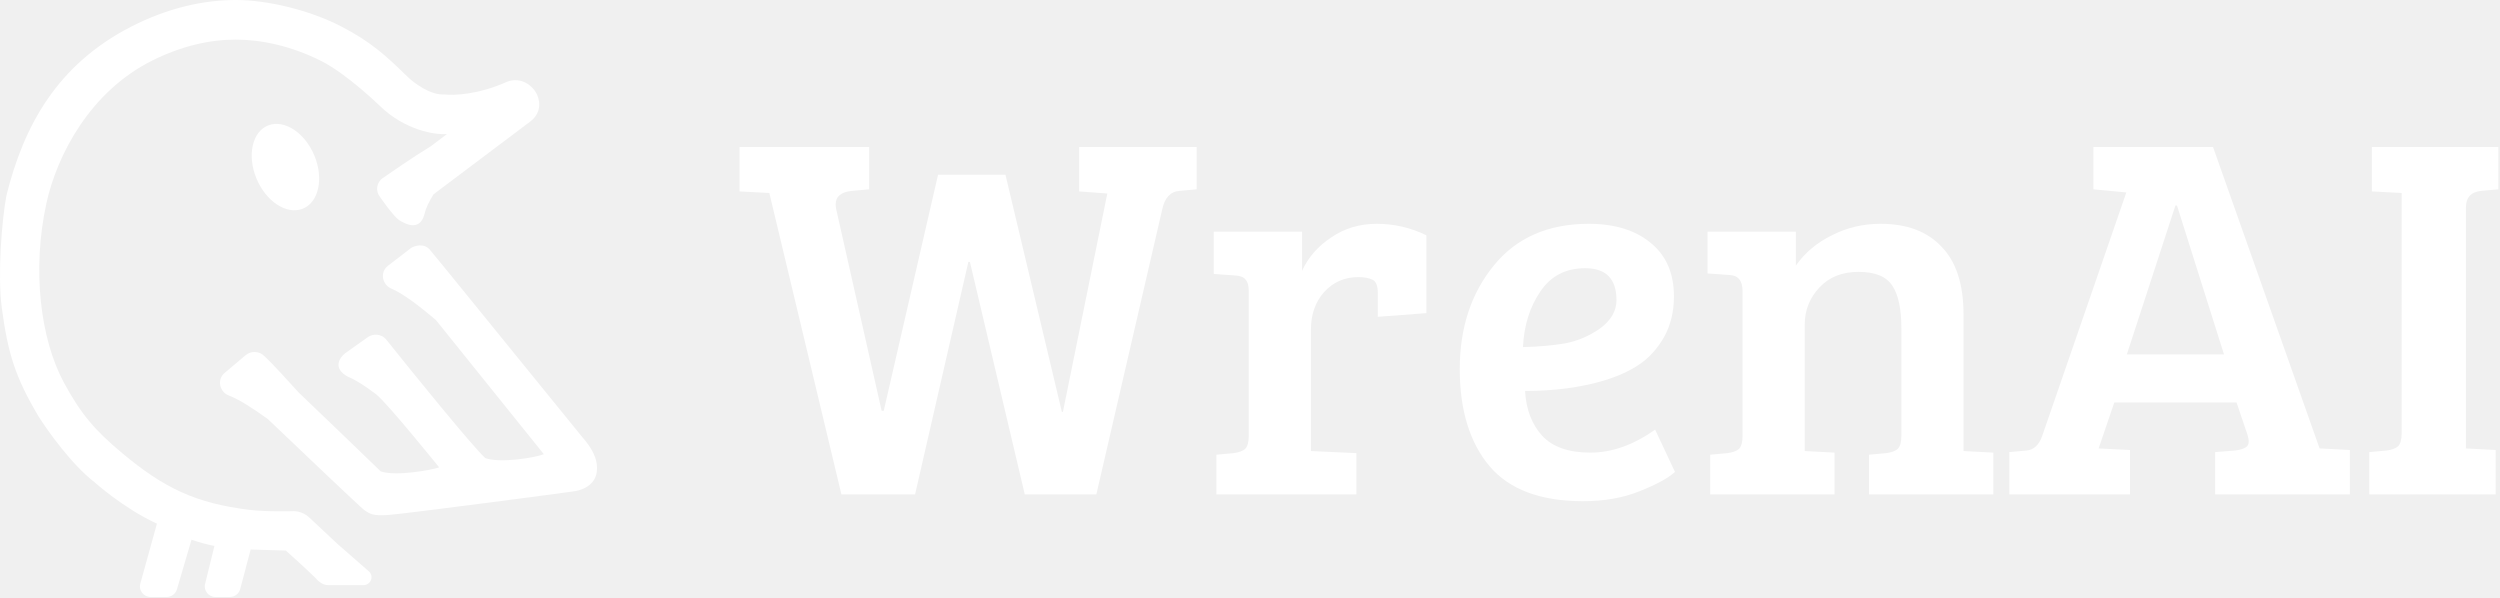
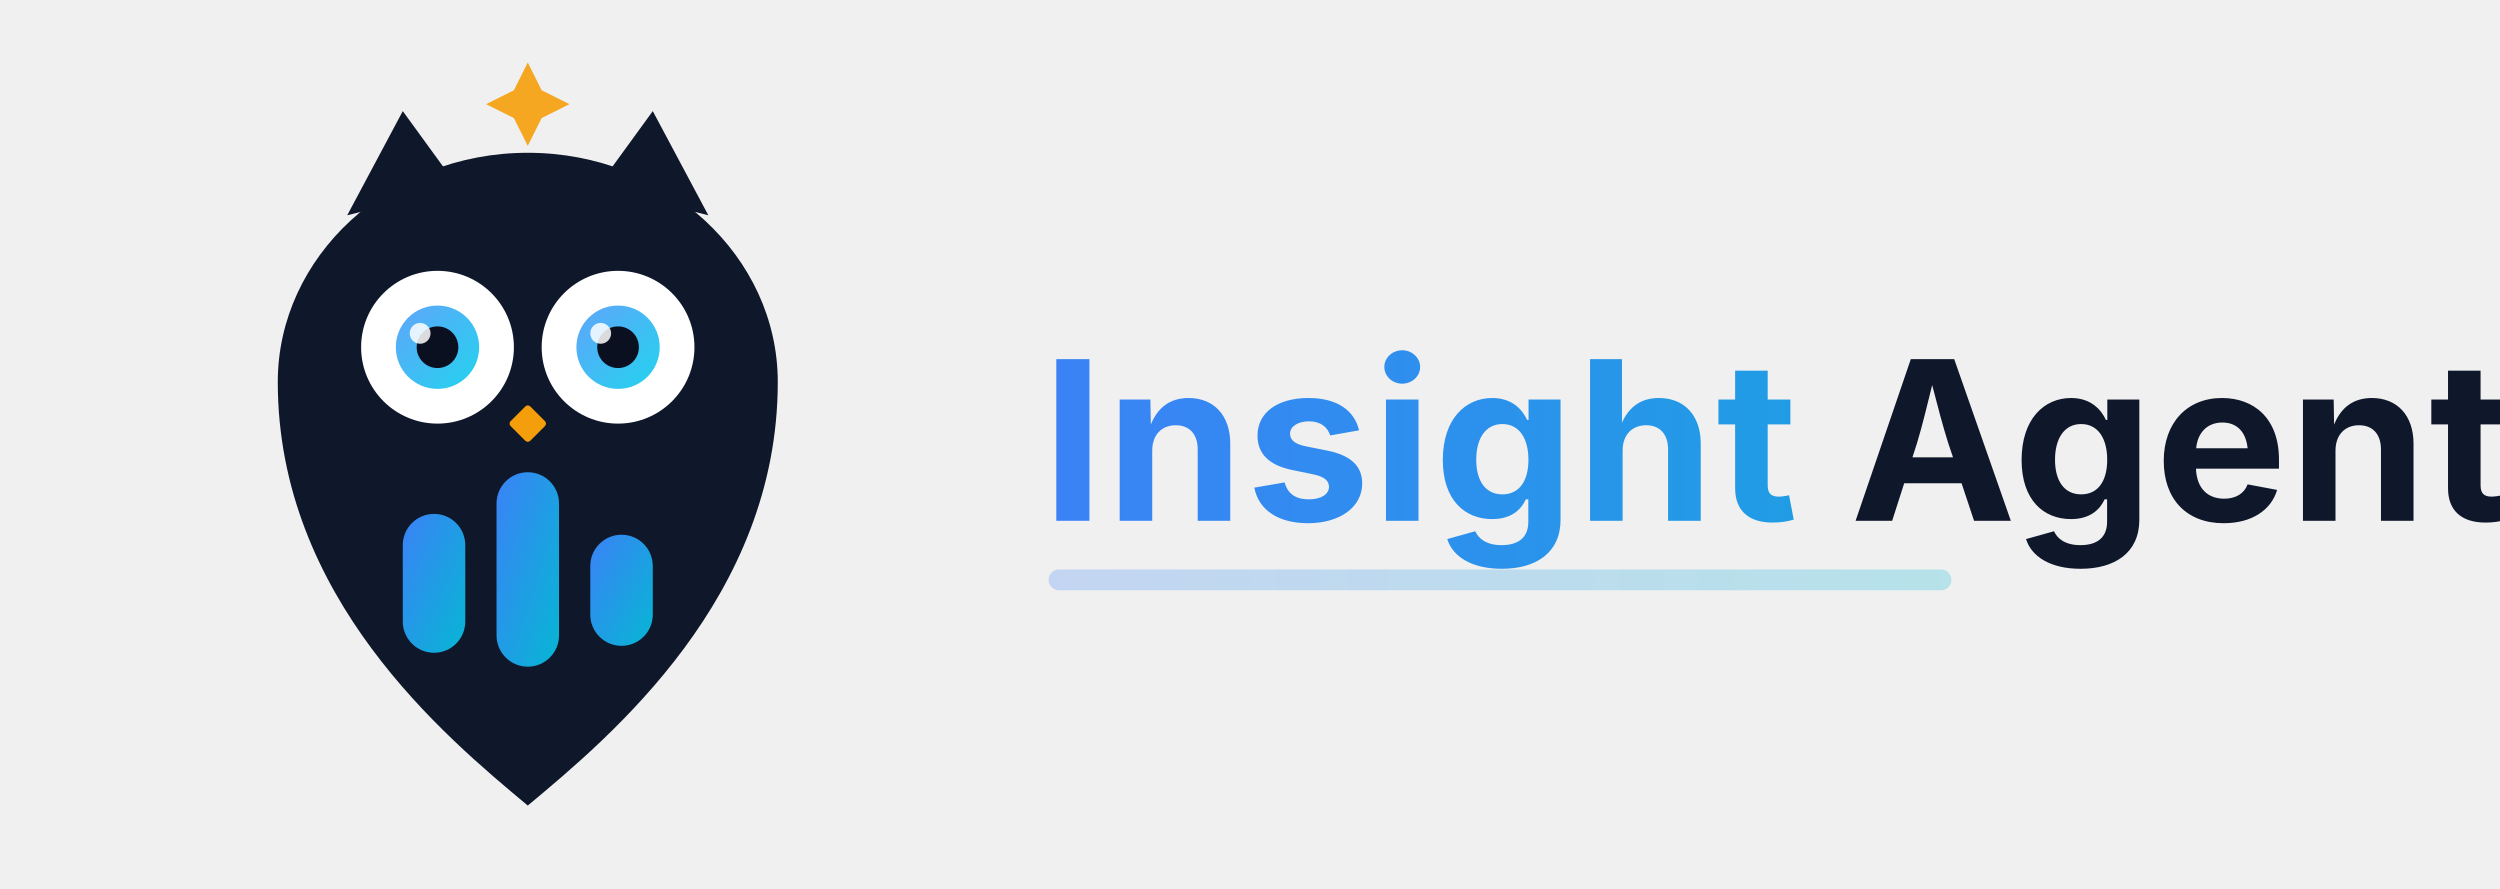
- <svg xmlns="http://www.w3.org/2000/svg" width="268" height="64" viewBox="0 0 268 64" fill="none">
-   <path d="M16.337 6.483C19.55 4.888 22.551 4.247 25.275 4.247C27.939 4.247 31.167 4.889 34.457 6.549C37.208 7.938 40.697 11.33 40.697 11.33C43.434 13.993 46.652 14.468 47.918 14.372L46.191 15.672C44.291 16.83 41.787 18.563 41.032 19.09C40.347 19.566 40.227 20.497 40.746 21.125C40.746 21.125 42.166 23.189 42.788 23.595C43.41 24 45.025 24.872 45.509 22.929C45.645 22.32 45.996 21.603 46.473 20.831L56.826 13.041C58.241 11.976 57.82 10.491 57.432 9.882C57.087 9.294 55.977 8.19 54.383 8.751C51.3 10.152 48.611 10.25 47.652 10.124C46.138 10.229 44.363 8.889 43.664 8.205C41.439 6.034 39.803 4.488 36.497 2.794C33.162 1.084 28.687 0 25.275 0C21.925 0 18.066 0.802 14.057 2.86C6.153 6.916 2.55 13.441 0.683 20.986C0.193 23.595 -0.275 29.5 0.193 33C0.842 37.853 1.617 40.406 4.134 44.643C5.124 46.213 7.706 49.817 10.106 51.672C10.106 51.672 13.25 54.5 16.823 56.137L15.039 62.573C14.839 63.293 15.397 64 16.165 64H17.845C18.365 64 18.823 63.665 18.966 63.179L20.531 57.857C21.38 58.155 22.21 58.371 22.987 58.526L21.983 62.604C21.807 63.316 22.363 64 23.117 64H24.62C25.153 64 25.617 63.65 25.75 63.149L26.869 58.909L30.638 59.02C30.638 59.02 32.608 60.769 33.812 61.947C34.008 62.207 34.551 62.726 35.155 62.726H38.951C39.752 62.726 40.131 61.766 39.536 61.245L36.152 58.287L33.148 55.471C32.705 55.055 32.118 54.814 31.502 54.796C31.502 54.796 28.586 54.884 26.739 54.657C20.934 53.945 17.555 52.298 13.106 48.583C10.168 46.13 8.693 44.403 6.879 41.068C4.309 36.343 3.419 28.869 4.981 21.764C6.093 16.704 9.611 9.822 16.337 6.483Z" fill="white" />
-   <path d="M33.712 16.704C34.726 19.172 34.155 21.714 32.436 22.381C30.716 23.047 28.5 21.587 27.485 19.118C26.471 16.649 27.042 14.107 28.761 13.441C30.481 12.774 32.697 14.235 33.712 16.704Z" fill="white" />
-   <path d="M62.4 46.831C63.354 47.928 64.128 49.112 63.982 50.528C63.837 51.944 62.525 52.51 61.651 52.651C60.776 52.793 43.579 55.058 41.684 55.2C40.008 55.325 39.701 55.117 39.046 54.676C38.751 54.485 32.034 48.095 28.712 44.924C27.072 43.738 25.587 42.796 24.54 42.403C23.576 42.041 23.191 40.731 24.089 39.971L26.324 38.081C26.912 37.584 27.814 37.615 28.357 38.193C28.991 38.746 31.075 41.026 32.038 42.096C35.083 45.011 38.794 48.57 40.81 50.528C42.413 51.094 46.251 50.386 47.077 50.103C47.077 50.103 41.453 43.123 40.303 42.254C39.152 41.384 38.118 40.714 37.313 40.392C35.631 39.506 36.393 38.35 36.983 37.882L39.415 36.152C40.005 35.732 40.844 35.793 41.355 36.343C44.38 40.128 50.749 47.98 52.032 49.112C53.635 49.679 57.376 49.065 58.298 48.688L46.719 34.296C44.861 32.722 43.142 31.434 41.958 30.941C41.016 30.549 40.651 29.214 41.605 28.479L44.067 26.583C44.484 26.33 45.477 26.022 46.115 26.813L47.805 28.869L62.4 46.831Z" fill="white" />
-   <path d="M126.432 20.464L128.28 20.296V15.76H115.68V20.52L118.704 20.744L113.944 44.152H113.832L107.784 18.728H100.56L94.736 44.04H94.512L89.64 22.424C89.603 22.237 89.584 22.069 89.584 21.92C89.584 21.061 90.163 20.576 91.32 20.464L93.168 20.296V15.76H79.28V20.52L82.472 20.688L90.2 53H98.096L103.808 28.08H103.976L109.856 53H117.528L124.584 22.48C124.845 21.211 125.461 20.539 126.432 20.464Z" fill="white" />
-   <path fill-rule="evenodd" clip-rule="evenodd" d="M227.941 20.632L218.925 46.728C218.589 47.699 218.029 48.221 217.245 48.296L215.397 48.464V53H228.333V48.24L224.973 48.072L226.653 43.144H239.757L240.933 46.616C241.12 47.213 241.101 47.624 240.877 47.848C240.653 48.072 240.224 48.221 239.589 48.296L237.461 48.464V53H251.909V48.24L248.717 48.072H248.661L237.237 15.76H224.413V20.296L227.941 20.632ZM227.997 37.992L233.205 22.032H233.373L238.413 37.992H227.997Z" fill="white" />
-   <path d="M257.459 46.448V20.688L254.267 20.52V15.76H267.819V20.296L265.971 20.464C264.889 20.576 264.347 21.173 264.347 22.256V48.072L267.539 48.24V53H253.987V48.464L255.835 48.296C256.395 48.221 256.806 48.072 257.067 47.848C257.329 47.587 257.459 47.12 257.459 46.448Z" fill="white" />
-   <path d="M183.051 29.312V24.832H192.515V28.472C193.486 27.091 194.774 26.008 196.379 25.224C197.984 24.403 199.72 23.992 201.587 23.992C204.424 23.992 206.608 24.813 208.139 26.456C209.707 28.061 210.491 30.488 210.491 33.736V48.352L213.683 48.52V53H200.355V48.744L202.203 48.576C202.763 48.501 203.174 48.352 203.435 48.128C203.696 47.867 203.827 47.4 203.827 46.728V35.192C203.827 33.139 203.51 31.627 202.875 30.656C202.24 29.648 201.027 29.144 199.235 29.144C197.48 29.144 196.08 29.704 195.035 30.824C193.99 31.944 193.467 33.269 193.467 34.8V48.352L196.659 48.52V53H183.331V48.744L185.179 48.576C185.739 48.501 186.15 48.352 186.411 48.128C186.672 47.867 186.803 47.4 186.803 46.728V31.216C186.803 30.096 186.336 29.517 185.403 29.48L183.051 29.312Z" fill="white" />
-   <path fill-rule="evenodd" clip-rule="evenodd" d="M170.318 23.992C173.118 23.992 175.339 24.683 176.982 26.064C178.625 27.408 179.446 29.312 179.446 31.776C179.446 33.419 179.091 34.875 178.382 36.144C177.673 37.376 176.795 38.347 175.75 39.056C174.705 39.765 173.435 40.344 171.942 40.792C169.441 41.539 166.622 41.912 163.486 41.912C163.598 43.891 164.214 45.496 165.334 46.728C166.454 47.923 168.171 48.52 170.486 48.52C172.801 48.52 175.115 47.699 177.43 46.056L179.558 50.592C178.811 51.264 177.542 51.955 175.75 52.664C173.995 53.373 171.979 53.728 169.702 53.728C165.147 53.728 161.806 52.477 159.678 49.976C157.55 47.437 156.486 43.965 156.486 39.56C156.486 35.155 157.699 31.459 160.126 28.472C162.553 25.485 165.95 23.992 170.318 23.992ZM167.742 36.816C169.123 36.555 170.393 36.013 171.55 35.192C172.707 34.333 173.286 33.325 173.286 32.168C173.286 29.891 172.166 28.752 169.926 28.752C167.835 28.752 166.23 29.592 165.11 31.272C163.99 32.915 163.374 34.893 163.262 37.208C164.905 37.171 166.398 37.04 167.742 36.816Z" fill="white" />
-   <path d="M133.867 46.728V31.216C133.867 30.619 133.755 30.208 133.531 29.984C133.344 29.723 132.99 29.573 132.467 29.536L130.115 29.368V24.832H139.579V29.032C140.251 27.576 141.296 26.381 142.715 25.448C144.134 24.477 145.758 23.992 147.587 23.992C149.454 23.992 151.227 24.403 152.907 25.224V33.568L147.699 33.96V31.384C147.699 30.637 147.512 30.171 147.139 29.984C146.728 29.797 146.224 29.704 145.627 29.704C144.134 29.704 142.902 30.245 141.931 31.328C140.998 32.373 140.531 33.717 140.531 35.36V48.352L145.403 48.576V53H130.395V48.744L132.243 48.576C132.803 48.501 133.214 48.352 133.475 48.128C133.736 47.867 133.867 47.4 133.867 46.728Z" fill="white" />
+ <svg xmlns="http://www.w3.org/2000/svg" viewBox="0 0 720 256" role="img" aria-labelledby="title desc">
+   <defs>
+     <linearGradient id="wingGrad" x1="0" y1="0" x2="1" y2="1">
+       <stop offset="0%" stop-color="#3B82F6" />
+       <stop offset="100%" stop-color="#06B6D4" />
+     </linearGradient>
+     <linearGradient id="irisGrad" x1="0" y1="0" x2="1" y2="1">
+       <stop offset="0%" stop-color="#60A5FA" />
+       <stop offset="100%" stop-color="#22D3EE" />
+     </linearGradient>
+     <linearGradient id="textGrad" x1="0" y1="0" x2="1" y2="0">
+       <stop offset="0%" stop-color="#3B82F6" />
+       <stop offset="100%" stop-color="#06B6D4" />
+     </linearGradient>
+   </defs>
+   <g transform="translate(24,0)">
+     <g fill="#0F172A">
+       <polygon points="92,32 76,62 108,54" />
+       <polygon points="164,32 148,54 180,62" />
+       <path d="M128 232 C104 212 56 172 56 110 C56 74 88 44 128 44 C168 44 200 74 200 110 C200 172 152 212 128 232 Z" />
+     </g>
+     <circle cx="102" cy="100" r="22" fill="#FFFFFF" />
+     <circle cx="154" cy="100" r="22" fill="#FFFFFF" />
+     <circle cx="102" cy="100" r="12" fill="url(#irisGrad)" />
+     <circle cx="154" cy="100" r="12" fill="url(#irisGrad)" />
+     <circle cx="102" cy="100" r="6" fill="#0B1020" />
+     <circle cx="154" cy="100" r="6" fill="#0B1020" />
+     <circle cx="97" cy="96" r="3" fill="#FFFFFF" opacity="0.85" />
+     <circle cx="149" cy="96" r="3" fill="#FFFFFF" opacity="0.85" />
+     <rect x="124" y="118" width="8" height="8" rx="1" fill="#F59E0B" transform="rotate(45 128 122)" />
+     <rect x="92" y="148" width="18" height="40" rx="9" fill="url(#wingGrad)" />
+     <rect x="119" y="136" width="18" height="56" rx="9" fill="url(#wingGrad)" />
+     <rect x="146" y="154" width="18" height="32" rx="9" fill="url(#wingGrad)" />
+     <path d="M128 18 l4 8 8 4 -8 4 -4 8 -4 -8 -8 -4 8 -4z" fill="#F59E0B" opacity="0.9" />
+   </g>
+   <g transform="translate(300,0)">
+     <text x="0" y="150" font-family="Inter, ui-sans-serif, system-ui, -apple-system, 'Segoe UI', Roboto, Helvetica, Arial, 'Noto Sans'" font-weight="700" font-size="64" letter-spacing="0.5">
+       <tspan fill="url(#textGrad)">Insight</tspan>
+       <tspan fill="#0F172A"> Agent</tspan>
+     </text>
+     <rect x="2" y="164" width="260" height="6" rx="3" fill="url(#textGrad)" opacity="0.25" />
+   </g>
</svg>
